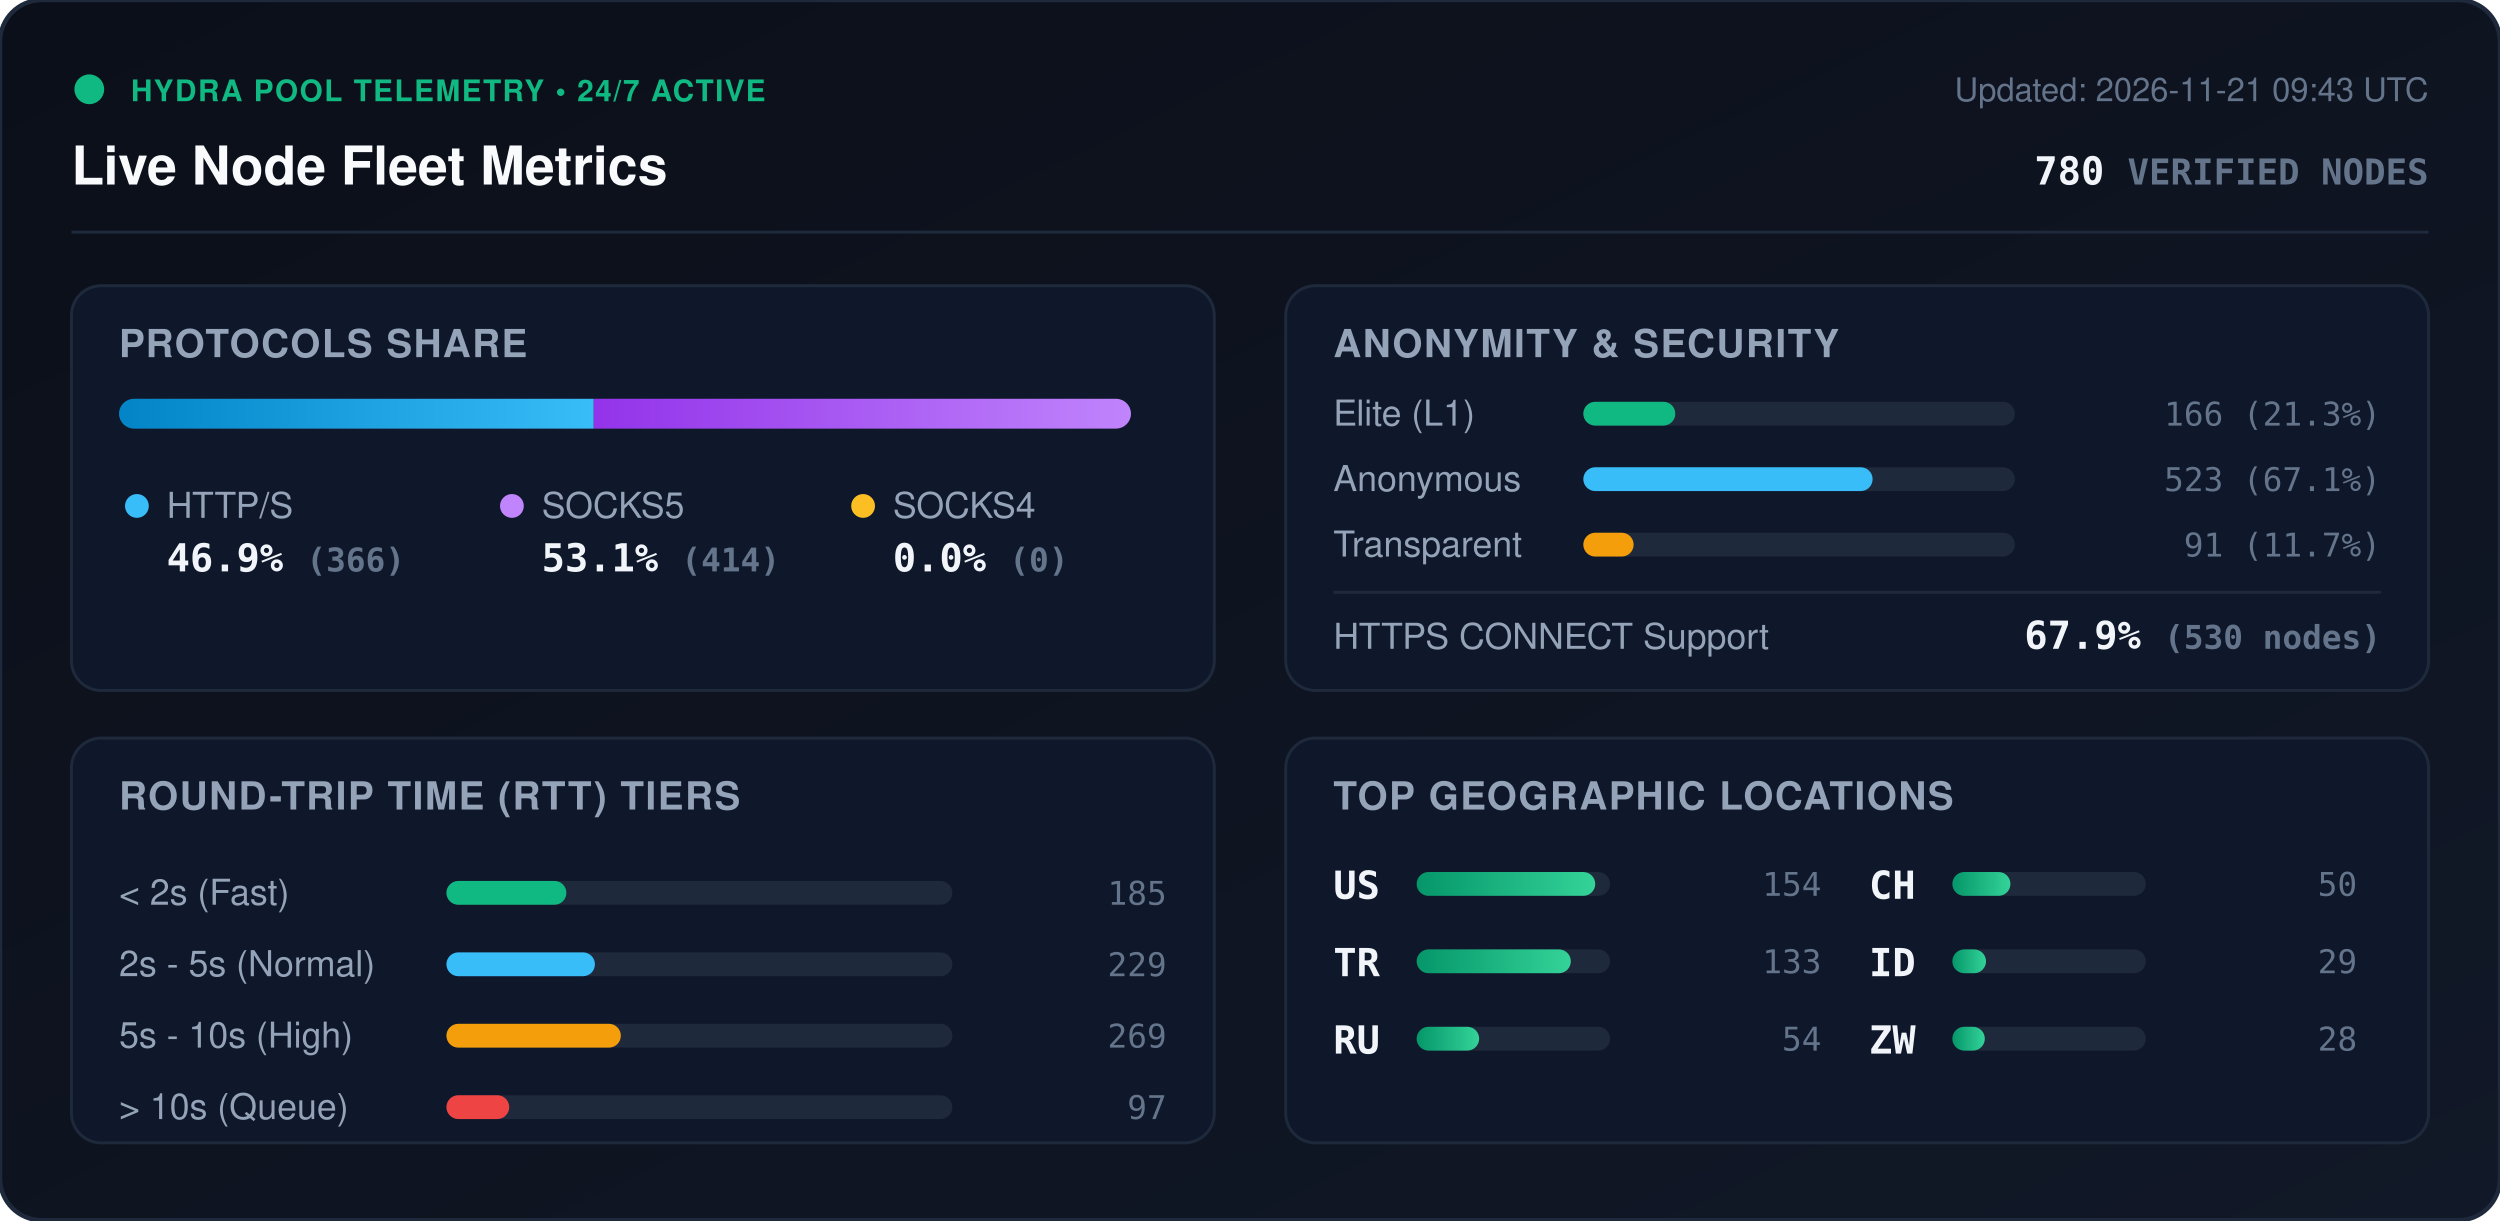
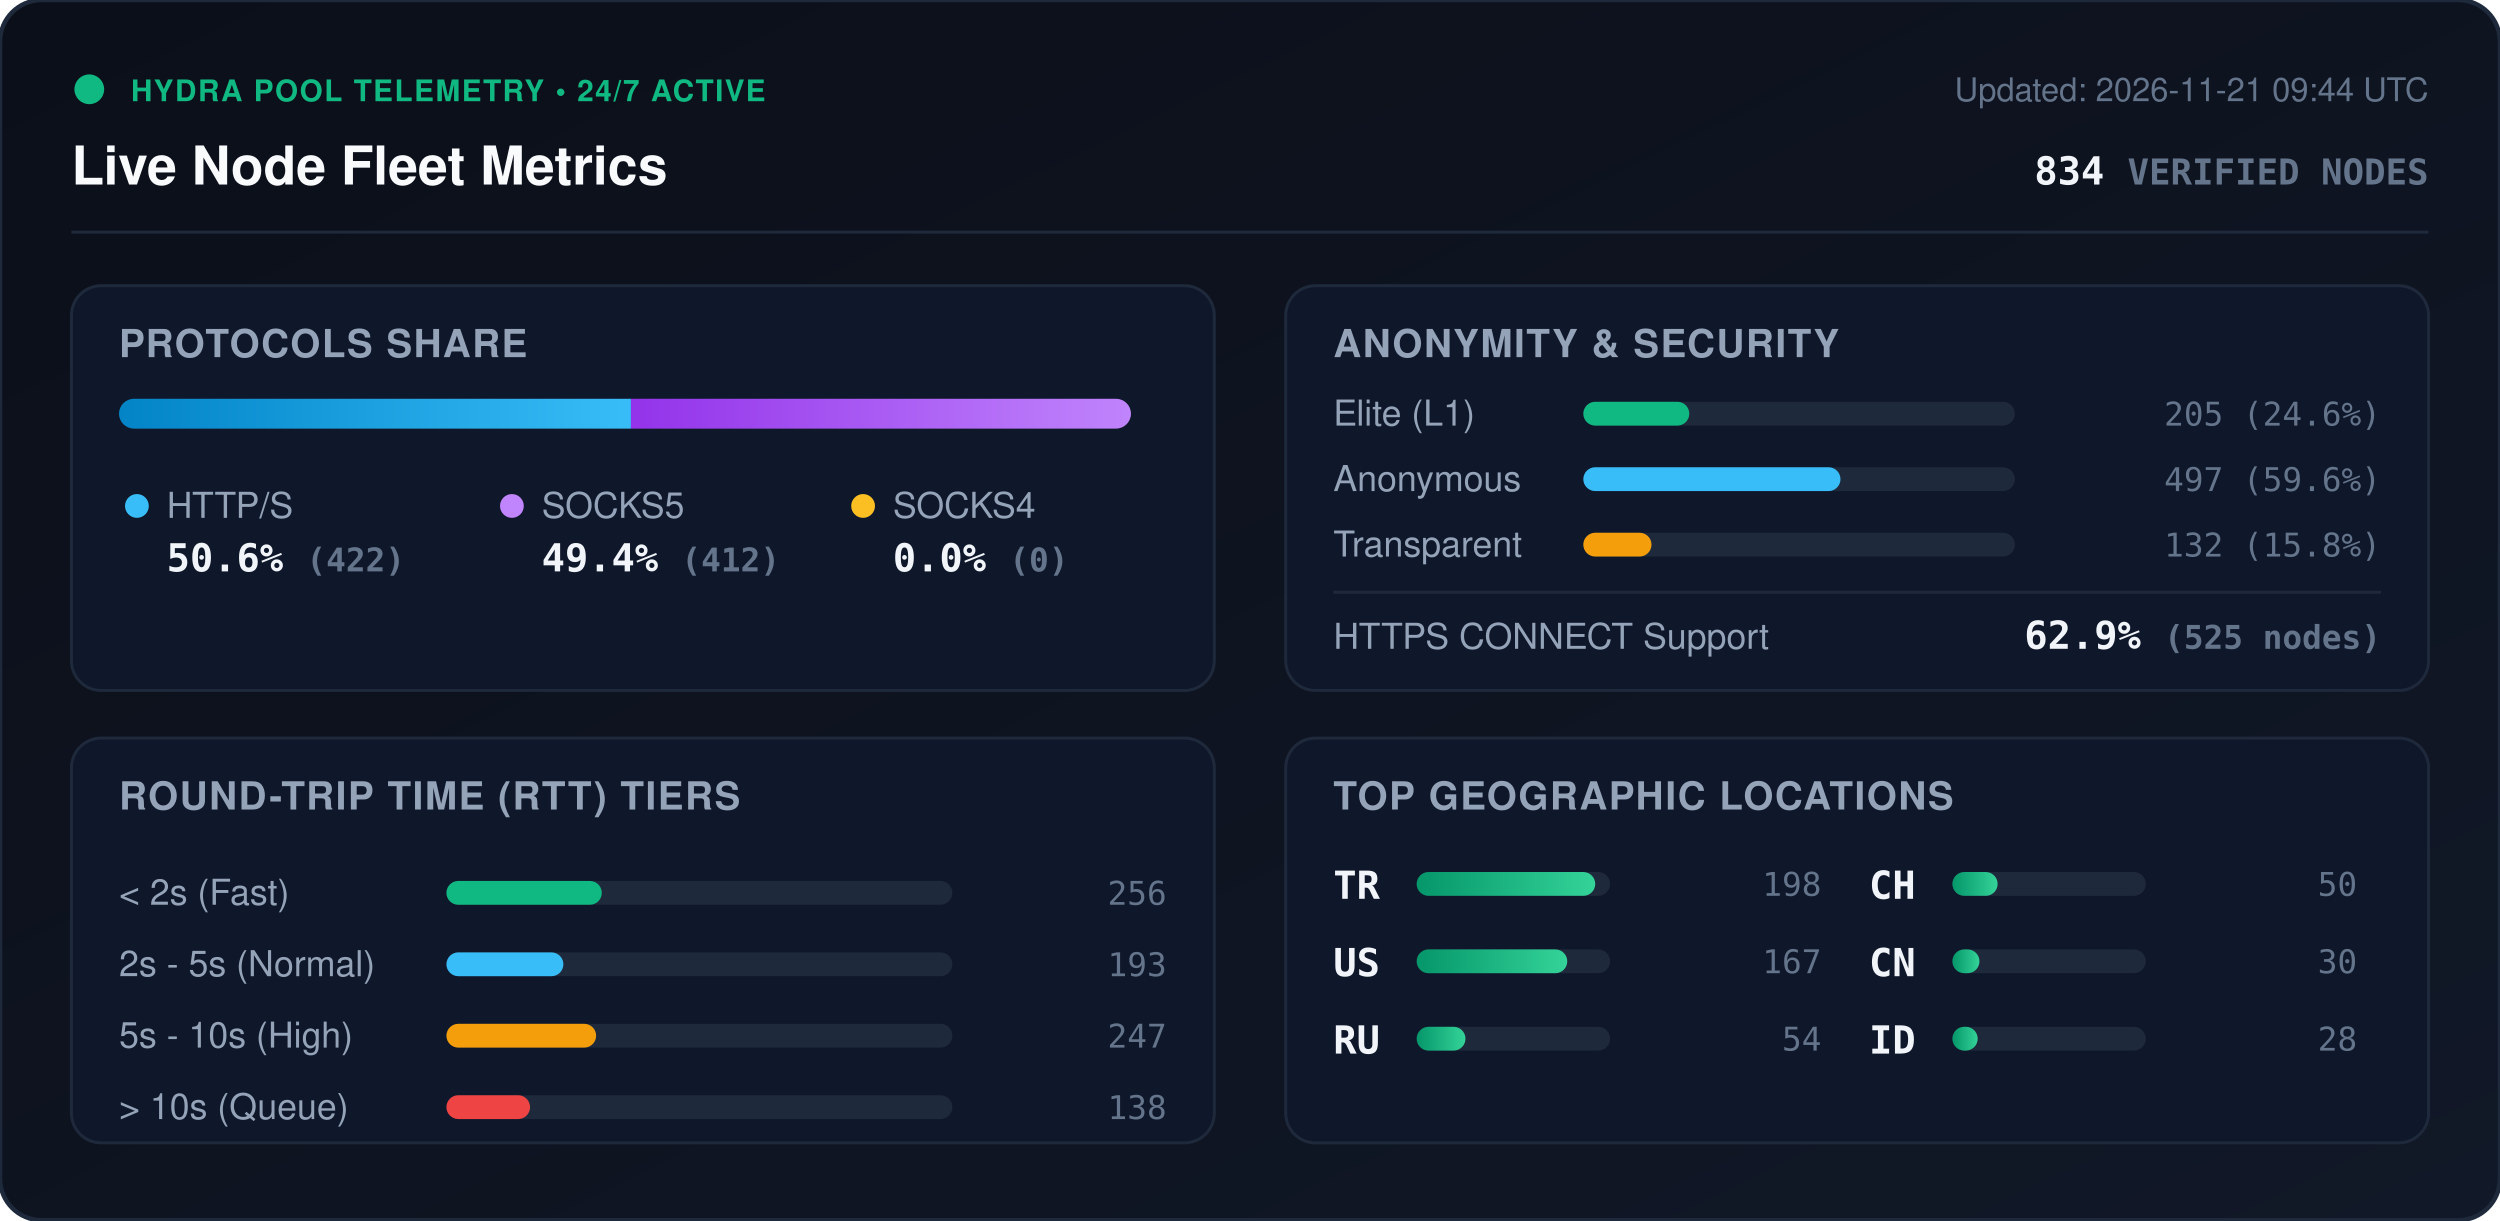
<svg xmlns="http://www.w3.org/2000/svg" viewBox="0 0 840 410" width="840" height="410" style="max-width: 100%; height: auto;">
  <defs>
    <linearGradient id="bg" x1="0%" y1="0%" x2="100%" y2="100%">
      <stop offset="0%" stop-color="#0b0f19" />
      <stop offset="100%" stop-color="#111827" />
    </linearGradient>
    <linearGradient id="bar-http" x1="0%" y1="0%" x2="100%" y2="0%">
      <stop offset="0%" stop-color="#0284c7" />
      <stop offset="100%" stop-color="#38bdf8" />
    </linearGradient>
    <linearGradient id="bar-socks5" x1="0%" y1="0%" x2="100%" y2="0%">
      <stop offset="0%" stop-color="#9333ea" />
      <stop offset="100%" stop-color="#c084fc" />
    </linearGradient>
    <linearGradient id="bar-socks4" x1="0%" y1="0%" x2="100%" y2="0%">
      <stop offset="0%" stop-color="#d97706" />
      <stop offset="100%" stop-color="#fbbf24" />
    </linearGradient>
    <linearGradient id="bar-green" x1="0%" y1="0%" x2="100%" y2="0%">
      <stop offset="0%" stop-color="#059669" />
      <stop offset="100%" stop-color="#34d399" />
    </linearGradient>
    <clipPath id="prog-track-clip">
      <rect width="340.0" height="10" rx="5" />
    </clipPath>
    <style>
      .title { font: 700 18px -apple-system, BlinkMacSystemFont, 'Segoe UI', Helvetica, Arial, sans-serif; fill: #f8fafc; }
      .sub { font: 500 11px -apple-system, BlinkMacSystemFont, 'Segoe UI', Helvetica, Arial, sans-serif; fill: #64748b; }
      .section-hdr { font: 600 13px -apple-system, BlinkMacSystemFont, 'Segoe UI', Helvetica, Arial, sans-serif; fill: #94a3b8; letter-spacing: 0.5px; }
      .metric-val { font: 700 13px -apple-system, BlinkMacSystemFont, 'Segoe UI', Helvetica, Arial, sans-serif; fill: #f1f5f9; }
      .metric-lbl { font: 500 12px -apple-system, BlinkMacSystemFont, 'Segoe UI', Helvetica, Arial, sans-serif; fill: #94a3b8; }
      .badge-txt { font: 700 10px -apple-system, BlinkMacSystemFont, 'Segoe UI', Helvetica, Arial, sans-serif; fill: #10b981; letter-spacing: 0.5px; }
      .mono { font-family: ui-monospace, SFMono-Regular, Menlo, Monaco, Consolas, monospace; }
      .pulse { animation: beacon 2s infinite ease-in-out; }
      @keyframes beacon { 0%, 100% { opacity: 1; } 50% { opacity: 0.35; } }
    </style>
  </defs>
  <rect width="840" height="410" rx="14" fill="url(#bg)" stroke="#1e293b" stroke-width="1.5" />
  <g transform="translate(24, 24)">
    <circle cx="6" cy="6" r="5" fill="#10b981" class="pulse" />
    <text x="20" y="10" class="badge-txt">HYDRA POOL TELEMETRY • 24/7 ACTIVE</text>
    <text x="0" y="38" class="title">Live Node Fleet Metrics</text>
-     <text x="792" y="10" text-anchor="end" class="sub">Updated: 2026-11-21 09:43 UTC</text>
-     <text x="792" y="38" text-anchor="end" class="metric-val mono" fill="#38bdf8">780 <tspan font-size="12" fill="#64748b">VERIFIED NODES</tspan>
+     <text x="792" y="10" text-anchor="end" class="sub">Updated: 2026-11-21 09:44 UTC</text>
+     <text x="792" y="38" text-anchor="end" class="metric-val mono" fill="#38bdf8">834 <tspan font-size="12" fill="#64748b">VERIFIED NODES</tspan>
    </text>
  </g>
  <line x1="24" y1="78" x2="816" y2="78" stroke="#1e293b" stroke-width="1" />
  <g transform="translate(24, 96)">
    <rect width="384" height="136" rx="10" fill="#0f172a" stroke="#1e293b" />
    <text x="16" y="24" class="section-hdr">PROTOCOLS SHARE</text>
    <g transform="translate(16, 38)">
      <rect width="340.0" height="10" rx="5" fill="#1e293b" />
      <g clip-path="url(#prog-track-clip)">
-         <rect x="0" width="159.5" height="10" fill="url(#bar-http)" />
-         <rect x="159.5" width="180.5" height="10" fill="url(#bar-socks5)" />
+         <rect x="0" width="172.0" height="10" fill="url(#bar-http)" />
+         <rect x="172.0" width="168.0" height="10" fill="url(#bar-socks5)" />
        <rect x="340.0" width="0.0" height="10" fill="url(#bar-socks4)" />
      </g>
    </g>
    <g transform="translate(16, 68)">
      <circle cx="6" cy="6" r="4" fill="#38bdf8" />
      <text x="16" y="10" class="metric-lbl">HTTP/S</text>
-       <text x="16" y="28" class="metric-val mono">46.9% <tspan font-size="11" fill="#64748b">(366)</tspan>
+       <text x="16" y="28" class="metric-val mono">50.6% <tspan font-size="11" fill="#64748b">(422)</tspan>
      </text>
      <circle cx="132" cy="6" r="4" fill="#c084fc" />
      <text x="142" y="10" class="metric-lbl">SOCKS5</text>
-       <text x="142" y="28" class="metric-val mono">53.1% <tspan font-size="11" fill="#64748b">(414)</tspan>
+       <text x="142" y="28" class="metric-val mono">49.4% <tspan font-size="11" fill="#64748b">(412)</tspan>
      </text>
      <circle cx="250" cy="6" r="4" fill="#fbbf24" />
      <text x="260" y="10" class="metric-lbl">SOCKS4</text>
      <text x="260" y="28" class="metric-val mono">0.0% <tspan font-size="11" fill="#64748b">(0)</tspan>
      </text>
    </g>
  </g>
  <g transform="translate(432, 96)">
    <rect width="384" height="136" rx="10" fill="#0f172a" stroke="#1e293b" />
    <text x="16" y="24" class="section-hdr">ANONYMITY &amp; SECURITY</text>
    <text x="16" y="47" class="metric-lbl">Elite (L1)</text>
    <rect x="100" y="39" width="145.0" height="8" rx="4" fill="#1e293b" />
-     <rect x="100" y="39" width="30.9" height="8" rx="4" fill="#10b981" />
-     <text x="368" y="47" text-anchor="end" class="mono sub" fill="#e2e8f0">166 (21.3%)</text>
+     <rect x="100" y="39" width="35.6" height="8" rx="4" fill="#10b981" />
+     <text x="368" y="47" text-anchor="end" class="mono sub" fill="#e2e8f0">205 (24.6%)</text>
    <text x="16" y="69" class="metric-lbl">Anonymous</text>
    <rect x="100" y="61" width="145.0" height="8" rx="4" fill="#1e293b" />
-     <rect x="100" y="61" width="97.2" height="8" rx="4" fill="#38bdf8" />
-     <text x="368" y="69" text-anchor="end" class="mono sub" fill="#e2e8f0">523 (67.1%)</text>
+     <rect x="100" y="61" width="86.4" height="8" rx="4" fill="#38bdf8" />
+     <text x="368" y="69" text-anchor="end" class="mono sub" fill="#e2e8f0">497 (59.6%)</text>
    <text x="16" y="91" class="metric-lbl">Transparent</text>
    <rect x="100" y="83" width="145.0" height="8" rx="4" fill="#1e293b" />
-     <rect x="100" y="83" width="16.9" height="8" rx="4" fill="#f59e0b" />
-     <text x="368" y="91" text-anchor="end" class="mono sub" fill="#e2e8f0">91 (11.7%)</text>
+     <rect x="100" y="83" width="22.9" height="8" rx="4" fill="#f59e0b" />
+     <text x="368" y="91" text-anchor="end" class="mono sub" fill="#e2e8f0">132 (15.8%)</text>
    <line x1="16" y1="103" x2="368" y2="103" stroke="#1e293b" stroke-width="1" />
    <text x="16" y="122" class="metric-lbl">HTTPS CONNECT Support</text>
-     <text x="368" y="122" text-anchor="end" class="metric-val mono" fill="#34d399">67.9% <tspan font-size="11" fill="#64748b">(530 nodes)</tspan>
+     <text x="368" y="122" text-anchor="end" class="metric-val mono" fill="#34d399">62.9% <tspan font-size="11" fill="#64748b">(525 nodes)</tspan>
    </text>
  </g>
  <g transform="translate(24, 248)">
    <rect width="384" height="136" rx="10" fill="#0f172a" stroke="#1e293b" />
    <text x="16" y="24" class="section-hdr">ROUND-TRIP TIME (RTT) TIERS</text>
    <g transform="translate(16, 42)">
      <text x="0" y="14" class="metric-lbl">&lt; 2s (Fast)</text>
      <rect x="110" y="6" width="170" height="8" rx="4" fill="#1e293b" />
-       <rect x="110" y="6" width="40.3" height="8" rx="4" fill="#10b981" />
-       <text x="352" y="14" text-anchor="end" class="mono sub">185</text>
+       <rect x="110" y="6" width="52.2" height="8" rx="4" fill="#10b981" />
+       <text x="352" y="14" text-anchor="end" class="mono sub">256</text>
      <text x="0" y="38" class="metric-lbl">2s - 5s (Normal)</text>
      <rect x="110" y="30" width="170" height="8" rx="4" fill="#1e293b" />
-       <rect x="110" y="30" width="49.9" height="8" rx="4" fill="#38bdf8" />
-       <text x="352" y="38" text-anchor="end" class="mono sub">229</text>
+       <rect x="110" y="30" width="39.3" height="8" rx="4" fill="#38bdf8" />
+       <text x="352" y="38" text-anchor="end" class="mono sub">193</text>
      <text x="0" y="62" class="metric-lbl">5s - 10s (High)</text>
      <rect x="110" y="54" width="170" height="8" rx="4" fill="#1e293b" />
-       <rect x="110" y="54" width="58.6" height="8" rx="4" fill="#f59e0b" />
-       <text x="352" y="62" text-anchor="end" class="mono sub">269</text>
+       <rect x="110" y="54" width="50.3" height="8" rx="4" fill="#f59e0b" />
+       <text x="352" y="62" text-anchor="end" class="mono sub">247</text>
      <text x="0" y="86" class="metric-lbl">&gt; 10s (Queue)</text>
      <rect x="110" y="78" width="170" height="8" rx="4" fill="#1e293b" />
-       <rect x="110" y="78" width="21.1" height="8" rx="4" fill="#ef4444" />
-       <text x="352" y="86" text-anchor="end" class="mono sub">97</text>
+       <rect x="110" y="78" width="28.1" height="8" rx="4" fill="#ef4444" />
+       <text x="352" y="86" text-anchor="end" class="mono sub">138</text>
    </g>
  </g>
  <g transform="translate(432, 248)">
    <rect width="384" height="136" rx="10" fill="#0f172a" stroke="#1e293b" />
    <text x="16" y="24" class="section-hdr">TOP GEOGRAPHIC LOCATIONS</text>
    <g transform="translate(16, 42)">
      <g transform="translate(0, 0)">
+         <text x="0" y="12" class="mono metric-val" font-size="12">TR</text>
+         <rect x="28" y="3" width="65" height="8" rx="4" fill="#1e293b" />
+         <rect x="28" y="3" width="60.0" height="8" rx="4" fill="url(#bar-green)" />
+         <text x="164" y="11" text-anchor="end" class="mono sub">198</text>
+       </g>
+       <g transform="translate(0, 26)">
        <text x="0" y="12" class="mono metric-val" font-size="12">US</text>
        <rect x="28" y="3" width="65" height="8" rx="4" fill="#1e293b" />
-         <rect x="28" y="3" width="60.0" height="8" rx="4" fill="url(#bar-green)" />
-         <text x="164" y="11" text-anchor="end" class="mono sub">154</text>
-       </g>
-       <g transform="translate(0, 26)">
-         <text x="0" y="12" class="mono metric-val" font-size="12">TR</text>
-         <rect x="28" y="3" width="65" height="8" rx="4" fill="#1e293b" />
-         <rect x="28" y="3" width="51.8" height="8" rx="4" fill="url(#bar-green)" />
-         <text x="164" y="11" text-anchor="end" class="mono sub">133</text>
+         <rect x="28" y="3" width="50.6" height="8" rx="4" fill="url(#bar-green)" />
+         <text x="164" y="11" text-anchor="end" class="mono sub">167</text>
      </g>
      <g transform="translate(0, 52)">
        <text x="0" y="12" class="mono metric-val" font-size="12">RU</text>
        <rect x="28" y="3" width="65" height="8" rx="4" fill="#1e293b" />
-         <rect x="28" y="3" width="21.0" height="8" rx="4" fill="url(#bar-green)" />
+         <rect x="28" y="3" width="16.4" height="8" rx="4" fill="url(#bar-green)" />
        <text x="164" y="11" text-anchor="end" class="mono sub">54</text>
      </g>
      <g transform="translate(180, 0)">
        <text x="0" y="12" class="mono metric-val" font-size="12">CH</text>
        <rect x="28" y="3" width="65" height="8" rx="4" fill="#1e293b" />
-         <rect x="28" y="3" width="19.5" height="8" rx="4" fill="url(#bar-green)" />
+         <rect x="28" y="3" width="15.2" height="8" rx="4" fill="url(#bar-green)" />
        <text x="164" y="11" text-anchor="end" class="mono sub">50</text>
      </g>
      <g transform="translate(180, 26)">
+         <text x="0" y="12" class="mono metric-val" font-size="12">CN</text>
+         <rect x="28" y="3" width="65" height="8" rx="4" fill="#1e293b" />
+         <rect x="28" y="3" width="9.1" height="8" rx="4" fill="url(#bar-green)" />
+         <text x="164" y="11" text-anchor="end" class="mono sub">30</text>
+       </g>
+       <g transform="translate(180, 52)">
        <text x="0" y="12" class="mono metric-val" font-size="12">ID</text>
        <rect x="28" y="3" width="65" height="8" rx="4" fill="#1e293b" />
-         <rect x="28" y="3" width="11.3" height="8" rx="4" fill="url(#bar-green)" />
-         <text x="164" y="11" text-anchor="end" class="mono sub">29</text>
-       </g>
-       <g transform="translate(180, 52)">
-         <text x="0" y="12" class="mono metric-val" font-size="12">ZW</text>
-         <rect x="28" y="3" width="65" height="8" rx="4" fill="#1e293b" />
-         <rect x="28" y="3" width="10.9" height="8" rx="4" fill="url(#bar-green)" />
+         <rect x="28" y="3" width="8.5" height="8" rx="4" fill="url(#bar-green)" />
        <text x="164" y="11" text-anchor="end" class="mono sub">28</text>
      </g>
    </g>
  </g>
</svg>
